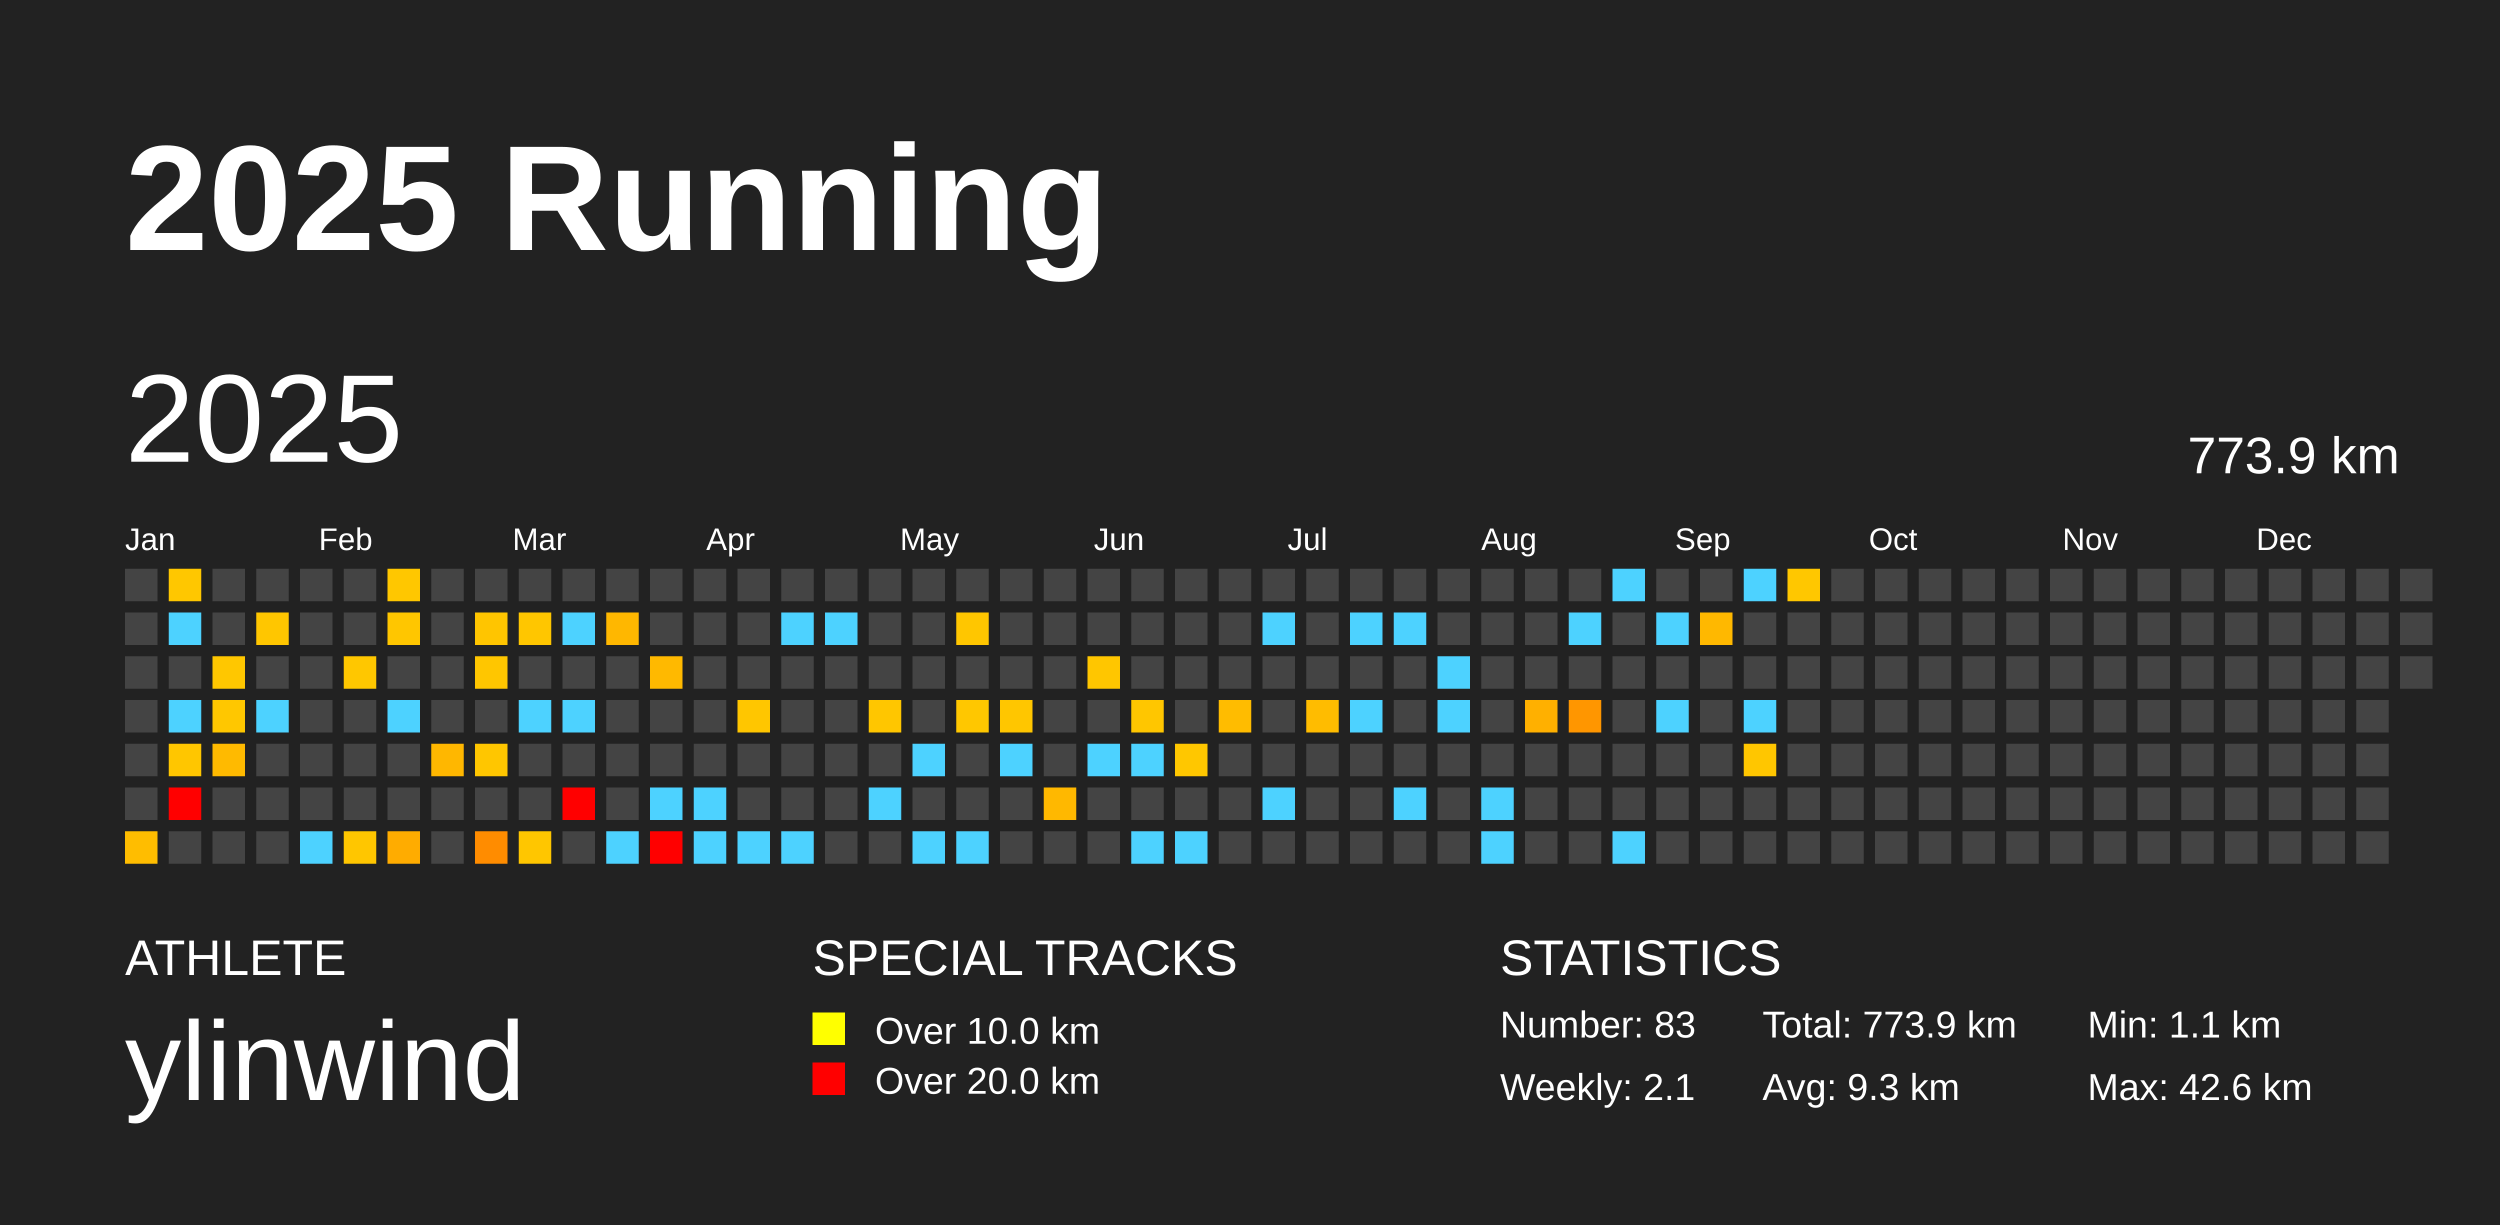
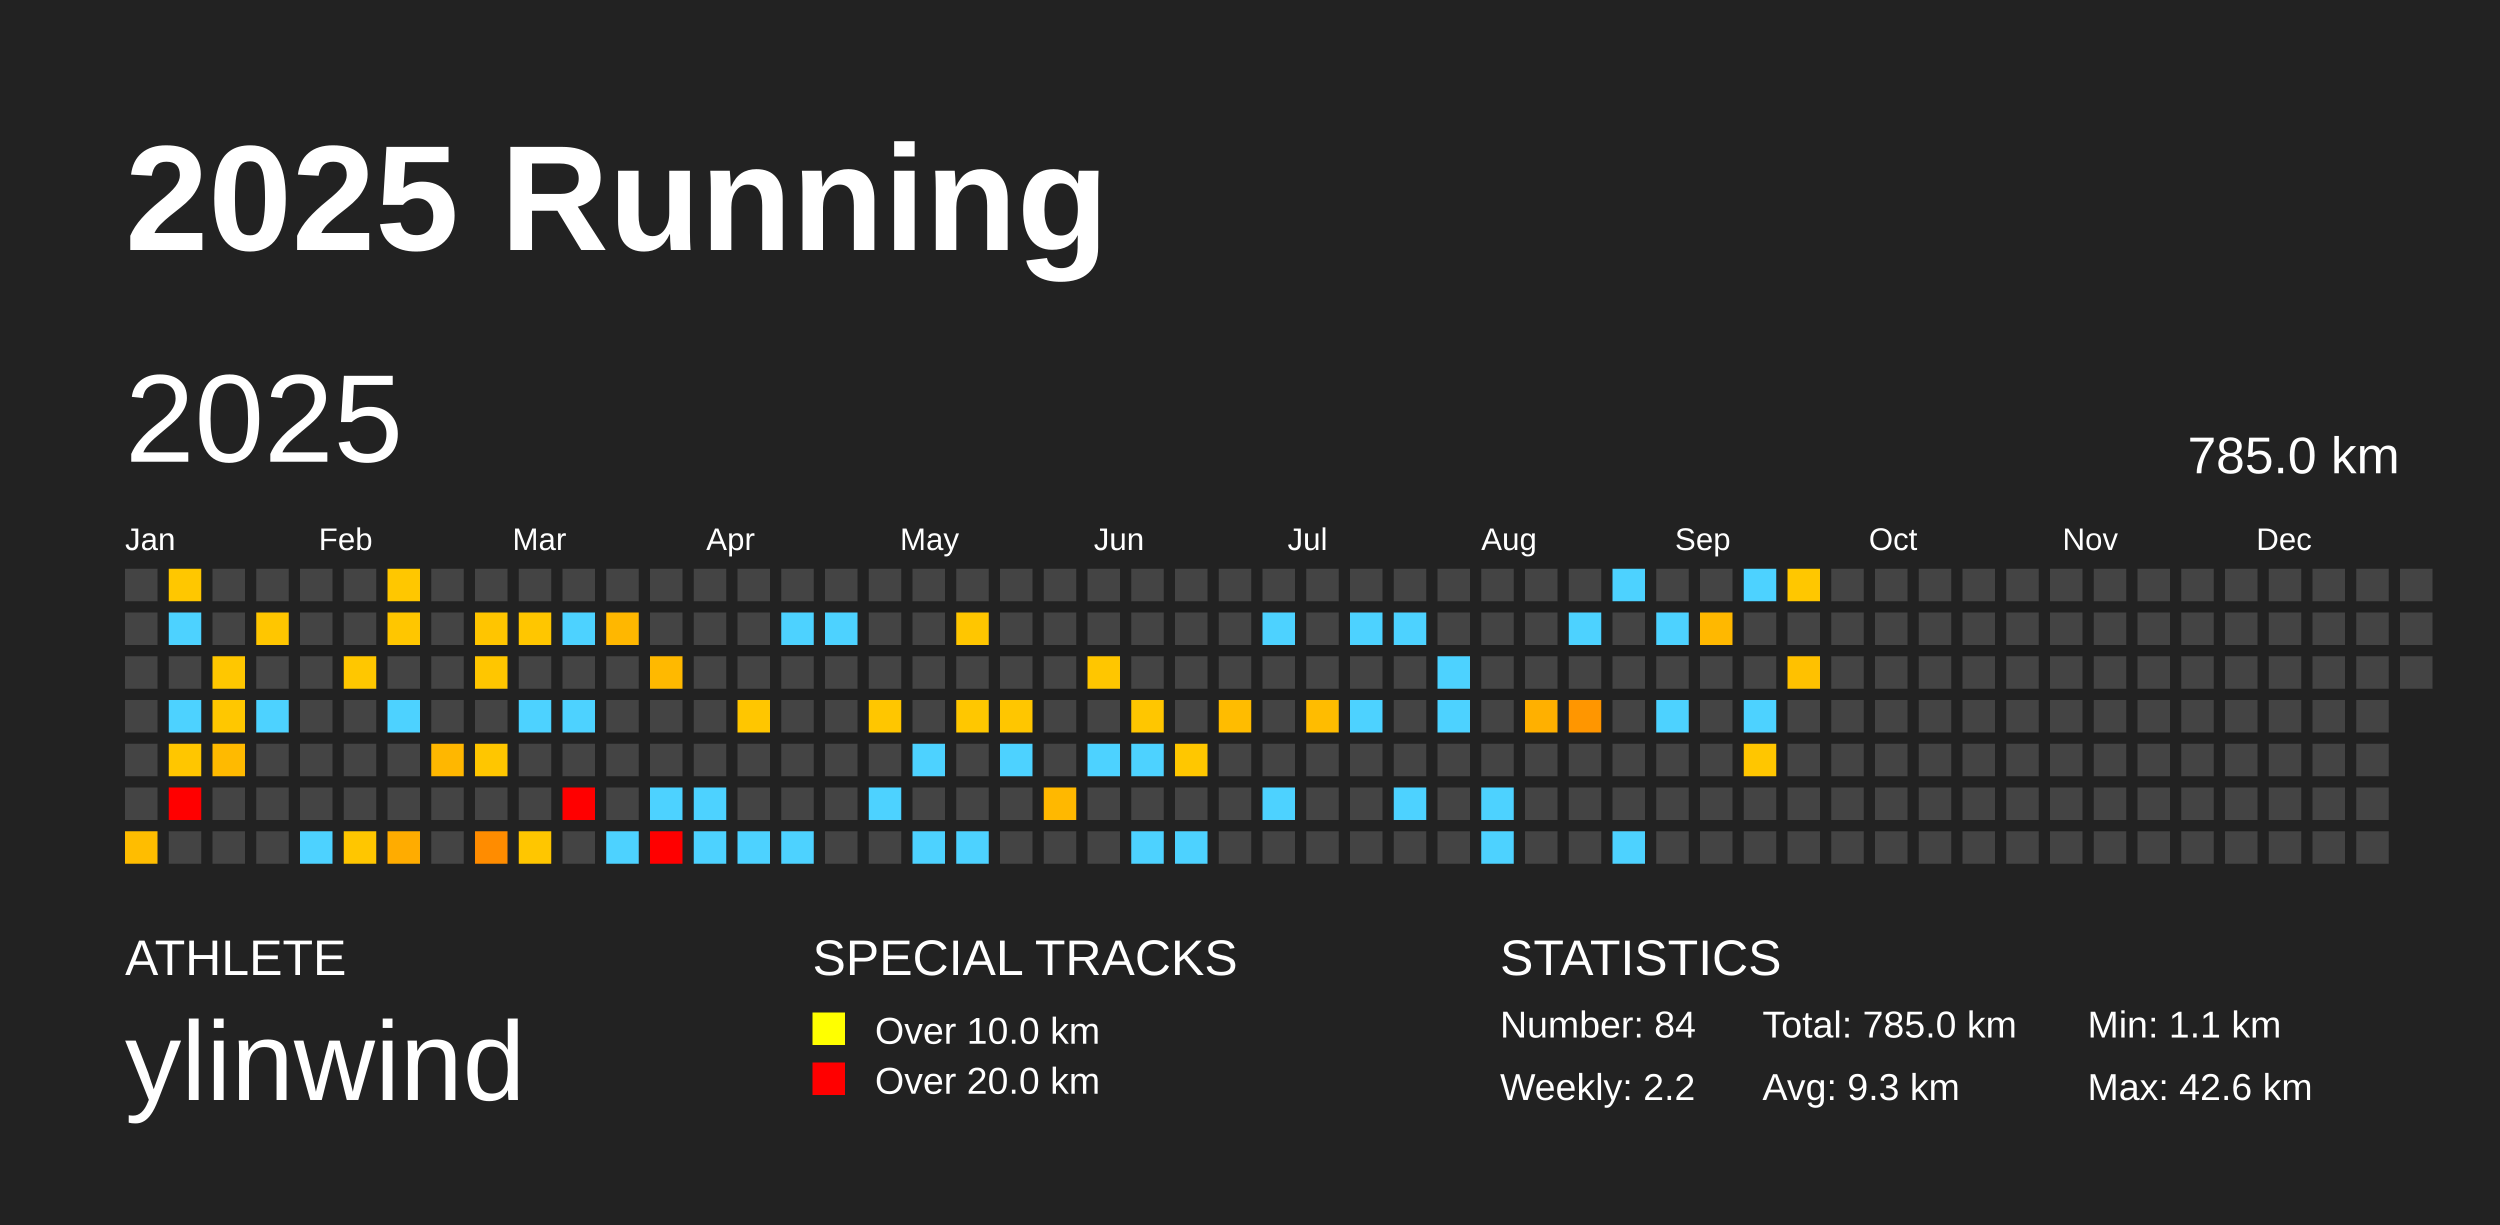
<svg xmlns="http://www.w3.org/2000/svg" baseProfile="full" height="98mm" version="1.1" viewBox="0,0,200,98" width="200mm">
  <defs />
  <rect fill="#222222" height="98" width="200" x="0" y="0" />
  <text fill="#FFFFFF" style="font-size:12px; font-family:Arial; font-weight:bold;" x="10" y="20">2025 Running</text>
  <text fill="#FFFFFF" style="font-size:4px; font-family:Arial" x="10" y="78">ATHLETE</text>
  <text fill="#FFFFFF" style="font-size:9px; font-family:Arial" x="10" y="88">ylinwind</text>
  <text fill="#FFFFFF" style="font-size:4px; font-family:Arial" x="65" y="78">SPECIAL TRACKS</text>
  <rect fill="yellow" height="2.6" width="2.6" x="65" y="81" />
  <text fill="#FFFFFF" style="font-size:3px; font-family:Arial" x="70" y="83.5">Over 10.0 km</text>
  <rect fill="red" height="2.6" width="2.6" x="65" y="85" />
  <text fill="#FFFFFF" style="font-size:3px; font-family:Arial" x="70" y="87.5">Over 20.0 km</text>
  <text fill="#FFFFFF" style="font-size:4px; font-family:Arial" x="120" y="78">STATISTICS</text>
-   <text fill="#FFFFFF" style="font-size:3px; font-family:Arial" x="120" y="83">Number: 83</text>
-   <text fill="#FFFFFF" style="font-size:3px; font-family:Arial" x="120" y="88">Weekly: 2.1</text>
-   <text fill="#FFFFFF" style="font-size:3px; font-family:Arial" x="141" y="83">Total: 773.9 km</text>
+   <text fill="#FFFFFF" style="font-size:3px; font-family:Arial" x="120" y="83">Number: 84</text>
+   <text fill="#FFFFFF" style="font-size:3px; font-family:Arial" x="120" y="88">Weekly: 2.2</text>
+   <text fill="#FFFFFF" style="font-size:3px; font-family:Arial" x="141" y="83">Total: 785.0 km</text>
  <text fill="#FFFFFF" style="font-size:3px; font-family:Arial" x="141" y="88">Avg: 9.3 km</text>
  <text fill="#FFFFFF" style="font-size:3px; font-family:Arial" x="167" y="83">Min: 1.1 km</text>
  <text fill="#FFFFFF" style="font-size:3px; font-family:Arial" x="167" y="88">Max: 42.6 km</text>
  <text dominant-baseline="hanging" fill="#FFFFFF" style="font-size:10.0px; font-family:Arial;" x="10" y="30">2025</text>
-   <text dominant-baseline="hanging" fill="#FFFFFF" style="font-size:4.125px; font-family:Arial;" x="175" y="35">773.9 km</text>
+   <text dominant-baseline="hanging" fill="#FFFFFF" style="font-size:4.125px; font-family:Arial;" x="175" y="35">785.0 km</text>
  <text fill="#FFFFFF" style="font-size:2.5px; font-family:Arial" x="10.0" y="44">Jan</text>
  <text fill="#FFFFFF" style="font-size:2.5px; font-family:Arial" x="25.5" y="44">Feb</text>
  <text fill="#FFFFFF" style="font-size:2.5px; font-family:Arial" x="41.0" y="44">Mar</text>
  <text fill="#FFFFFF" style="font-size:2.5px; font-family:Arial" x="56.5" y="44">Apr</text>
  <text fill="#FFFFFF" style="font-size:2.5px; font-family:Arial" x="72.0" y="44">May</text>
  <text fill="#FFFFFF" style="font-size:2.5px; font-family:Arial" x="87.5" y="44">Jun</text>
  <text fill="#FFFFFF" style="font-size:2.5px; font-family:Arial" x="103.0" y="44">Jul</text>
  <text fill="#FFFFFF" style="font-size:2.5px; font-family:Arial" x="118.5" y="44">Aug</text>
  <text fill="#FFFFFF" style="font-size:2.5px; font-family:Arial" x="134.0" y="44">Sep</text>
  <text fill="#FFFFFF" style="font-size:2.5px; font-family:Arial" x="149.5" y="44">Oct</text>
  <text fill="#FFFFFF" style="font-size:2.5px; font-family:Arial" x="165.0" y="44">Nov</text>
  <text fill="#FFFFFF" style="font-size:2.5px; font-family:Arial" x="180.5" y="44">Dec</text>
  <rect fill="#444444" height="2.6" width="2.6" x="10.0" y="45.5" />
  <rect fill="#444444" height="2.6" width="2.6" x="10.0" y="49.0" />
  <rect fill="#444444" height="2.6" width="2.6" x="10.0" y="52.5" />
  <rect fill="#444444" height="2.6" width="2.6" x="10.0" y="56.0" />
  <rect fill="#444444" height="2.6" width="2.6" x="10.0" y="59.5" />
  <rect fill="#444444" height="2.6" width="2.6" x="10.0" y="63.0" />
  <rect fill="#ffbd00" height="2.6" width="2.6" x="10.0" y="66.5" />
  <rect fill="#ffc700" height="2.6" width="2.6" x="13.5" y="45.5" />
  <rect fill="#4dd2ff" height="2.6" width="2.6" x="13.5" y="49.0" />
  <rect fill="#444444" height="2.6" width="2.6" x="13.5" y="52.5" />
  <rect fill="#4dd2ff" height="2.6" width="2.6" x="13.5" y="56.0" />
  <rect fill="#ffc600" height="2.6" width="2.6" x="13.5" y="59.5" />
  <rect fill="red" height="2.6" width="2.6" x="13.5" y="63.0" />
  <rect fill="#444444" height="2.6" width="2.6" x="13.5" y="66.5" />
  <rect fill="#444444" height="2.6" width="2.6" x="17.0" y="45.5" />
  <rect fill="#444444" height="2.6" width="2.6" x="17.0" y="49.0" />
  <rect fill="#ffc700" height="2.6" width="2.6" x="17.0" y="52.5" />
  <rect fill="#ffc700" height="2.6" width="2.6" x="17.0" y="56.0" />
  <rect fill="#ffba00" height="2.6" width="2.6" x="17.0" y="59.5" />
  <rect fill="#444444" height="2.6" width="2.6" x="17.0" y="63.0" />
  <rect fill="#444444" height="2.6" width="2.6" x="17.0" y="66.5" />
  <rect fill="#444444" height="2.6" width="2.6" x="20.5" y="45.5" />
  <rect fill="#ffc600" height="2.6" width="2.6" x="20.5" y="49.0" />
  <rect fill="#444444" height="2.6" width="2.6" x="20.5" y="52.5" />
  <rect fill="#4dd2ff" height="2.6" width="2.6" x="20.5" y="56.0" />
  <rect fill="#444444" height="2.6" width="2.6" x="20.5" y="59.5" />
  <rect fill="#444444" height="2.6" width="2.6" x="20.5" y="63.0" />
  <rect fill="#444444" height="2.6" width="2.6" x="20.5" y="66.5" />
  <rect fill="#444444" height="2.6" width="2.6" x="24.0" y="45.5" />
  <rect fill="#444444" height="2.6" width="2.6" x="24.0" y="49.0" />
  <rect fill="#444444" height="2.6" width="2.6" x="24.0" y="52.5" />
  <rect fill="#444444" height="2.6" width="2.6" x="24.0" y="56.0" />
  <rect fill="#444444" height="2.6" width="2.6" x="24.0" y="59.5" />
  <rect fill="#444444" height="2.6" width="2.6" x="24.0" y="63.0" />
  <rect fill="#4dd2ff" height="2.6" width="2.6" x="24.0" y="66.5" />
  <rect fill="#444444" height="2.6" width="2.6" x="27.5" y="45.5" />
  <rect fill="#444444" height="2.6" width="2.6" x="27.5" y="49.0" />
  <rect fill="#ffc700" height="2.6" width="2.6" x="27.5" y="52.5" />
  <rect fill="#444444" height="2.6" width="2.6" x="27.5" y="56.0" />
  <rect fill="#444444" height="2.6" width="2.6" x="27.5" y="59.5" />
  <rect fill="#444444" height="2.6" width="2.6" x="27.5" y="63.0" />
  <rect fill="#ffc600" height="2.6" width="2.6" x="27.5" y="66.5" />
  <rect fill="#ffc700" height="2.6" width="2.6" x="31.0" y="45.5" />
  <rect fill="#ffc600" height="2.6" width="2.6" x="31.0" y="49.0" />
  <rect fill="#444444" height="2.6" width="2.6" x="31.0" y="52.5" />
  <rect fill="#4dd2ff" height="2.6" width="2.6" x="31.0" y="56.0" />
  <rect fill="#444444" height="2.6" width="2.6" x="31.0" y="59.5" />
  <rect fill="#444444" height="2.6" width="2.6" x="31.0" y="63.0" />
  <rect fill="#ffac00" height="2.6" width="2.6" x="31.0" y="66.5" />
  <rect fill="#444444" height="2.6" width="2.6" x="34.5" y="45.5" />
  <rect fill="#444444" height="2.6" width="2.6" x="34.5" y="49.0" />
  <rect fill="#444444" height="2.6" width="2.6" x="34.5" y="52.5" />
  <rect fill="#444444" height="2.6" width="2.6" x="34.5" y="56.0" />
  <rect fill="#ffb700" height="2.6" width="2.6" x="34.5" y="59.5" />
  <rect fill="#444444" height="2.6" width="2.6" x="34.5" y="63.0" />
  <rect fill="#444444" height="2.6" width="2.6" x="34.5" y="66.5" />
  <rect fill="#444444" height="2.6" width="2.6" x="38.0" y="45.5" />
  <rect fill="#ffc500" height="2.6" width="2.6" x="38.0" y="49.0" />
  <rect fill="#ffc600" height="2.6" width="2.6" x="38.0" y="52.5" />
  <rect fill="#444444" height="2.6" width="2.6" x="38.0" y="56.0" />
  <rect fill="#ffc600" height="2.6" width="2.6" x="38.0" y="59.5" />
  <rect fill="#444444" height="2.6" width="2.6" x="38.0" y="63.0" />
  <rect fill="#ff8c00" height="2.6" width="2.6" x="38.0" y="66.5" />
  <rect fill="#444444" height="2.6" width="2.6" x="41.5" y="45.5" />
  <rect fill="#ffc600" height="2.6" width="2.6" x="41.5" y="49.0" />
  <rect fill="#444444" height="2.6" width="2.6" x="41.5" y="52.5" />
  <rect fill="#4dd2ff" height="2.6" width="2.6" x="41.5" y="56.0" />
  <rect fill="#444444" height="2.6" width="2.6" x="41.5" y="59.5" />
  <rect fill="#444444" height="2.6" width="2.6" x="41.5" y="63.0" />
  <rect fill="#ffc600" height="2.6" width="2.6" x="41.5" y="66.5" />
  <rect fill="#444444" height="2.6" width="2.6" x="45.0" y="45.5" />
  <rect fill="#4dd2ff" height="2.6" width="2.6" x="45.0" y="49.0" />
  <rect fill="#444444" height="2.6" width="2.6" x="45.0" y="52.5" />
  <rect fill="#4dd2ff" height="2.6" width="2.6" x="45.0" y="56.0" />
  <rect fill="#444444" height="2.6" width="2.6" x="45.0" y="59.5" />
  <rect fill="red" height="2.6" width="2.6" x="45.0" y="63.0" />
  <rect fill="#444444" height="2.6" width="2.6" x="45.0" y="66.5" />
  <rect fill="#444444" height="2.6" width="2.6" x="48.5" y="45.5" />
  <rect fill="#ffb700" height="2.6" width="2.6" x="48.5" y="49.0" />
  <rect fill="#444444" height="2.6" width="2.6" x="48.5" y="52.5" />
  <rect fill="#444444" height="2.6" width="2.6" x="48.5" y="56.0" />
  <rect fill="#444444" height="2.6" width="2.6" x="48.5" y="59.5" />
  <rect fill="#444444" height="2.6" width="2.6" x="48.5" y="63.0" />
  <rect fill="#4dd2ff" height="2.6" width="2.6" x="48.5" y="66.5" />
  <rect fill="#444444" height="2.6" width="2.6" x="52.0" y="45.5" />
  <rect fill="#444444" height="2.6" width="2.6" x="52.0" y="49.0" />
  <rect fill="#ffb900" height="2.6" width="2.6" x="52.0" y="52.5" />
  <rect fill="#444444" height="2.6" width="2.6" x="52.0" y="56.0" />
  <rect fill="#444444" height="2.6" width="2.6" x="52.0" y="59.5" />
  <rect fill="#4dd2ff" height="2.6" width="2.6" x="52.0" y="63.0" />
  <rect fill="red" height="2.6" width="2.6" x="52.0" y="66.5" />
  <rect fill="#444444" height="2.6" width="2.6" x="55.5" y="45.5" />
  <rect fill="#444444" height="2.6" width="2.6" x="55.5" y="49.0" />
  <rect fill="#444444" height="2.6" width="2.6" x="55.5" y="52.5" />
  <rect fill="#444444" height="2.6" width="2.6" x="55.5" y="56.0" />
  <rect fill="#444444" height="2.6" width="2.6" x="55.5" y="59.5" />
  <rect fill="#4dd2ff" height="2.6" width="2.6" x="55.5" y="63.0" />
  <rect fill="#4dd2ff" height="2.6" width="2.6" x="55.5" y="66.5" />
  <rect fill="#444444" height="2.6" width="2.6" x="59.0" y="45.5" />
  <rect fill="#444444" height="2.6" width="2.6" x="59.0" y="49.0" />
  <rect fill="#444444" height="2.6" width="2.6" x="59.0" y="52.5" />
  <rect fill="#ffc600" height="2.6" width="2.6" x="59.0" y="56.0" />
  <rect fill="#444444" height="2.6" width="2.6" x="59.0" y="59.5" />
  <rect fill="#444444" height="2.6" width="2.6" x="59.0" y="63.0" />
  <rect fill="#4dd2ff" height="2.6" width="2.6" x="59.0" y="66.5" />
  <rect fill="#444444" height="2.6" width="2.6" x="62.5" y="45.5" />
  <rect fill="#4dd2ff" height="2.6" width="2.6" x="62.5" y="49.0" />
  <rect fill="#444444" height="2.6" width="2.6" x="62.5" y="52.5" />
  <rect fill="#444444" height="2.6" width="2.6" x="62.5" y="56.0" />
  <rect fill="#444444" height="2.6" width="2.6" x="62.5" y="59.5" />
  <rect fill="#444444" height="2.6" width="2.6" x="62.5" y="63.0" />
  <rect fill="#4dd2ff" height="2.6" width="2.6" x="62.5" y="66.5" />
  <rect fill="#444444" height="2.6" width="2.6" x="66.0" y="45.5" />
  <rect fill="#4dd2ff" height="2.6" width="2.6" x="66.0" y="49.0" />
  <rect fill="#444444" height="2.6" width="2.6" x="66.0" y="52.5" />
  <rect fill="#444444" height="2.6" width="2.6" x="66.0" y="56.0" />
  <rect fill="#444444" height="2.6" width="2.6" x="66.0" y="59.5" />
  <rect fill="#444444" height="2.6" width="2.6" x="66.0" y="63.0" />
  <rect fill="#444444" height="2.6" width="2.6" x="66.0" y="66.5" />
  <rect fill="#444444" height="2.6" width="2.6" x="69.5" y="45.5" />
  <rect fill="#444444" height="2.6" width="2.6" x="69.5" y="49.0" />
  <rect fill="#444444" height="2.6" width="2.6" x="69.5" y="52.5" />
  <rect fill="#ffc600" height="2.6" width="2.6" x="69.5" y="56.0" />
  <rect fill="#444444" height="2.6" width="2.6" x="69.5" y="59.5" />
  <rect fill="#4dd2ff" height="2.6" width="2.6" x="69.5" y="63.0" />
  <rect fill="#444444" height="2.6" width="2.6" x="69.5" y="66.5" />
  <rect fill="#444444" height="2.6" width="2.6" x="73.0" y="45.5" />
  <rect fill="#444444" height="2.6" width="2.6" x="73.0" y="49.0" />
  <rect fill="#444444" height="2.6" width="2.6" x="73.0" y="52.5" />
  <rect fill="#444444" height="2.6" width="2.6" x="73.0" y="56.0" />
  <rect fill="#4dd2ff" height="2.6" width="2.6" x="73.0" y="59.5" />
  <rect fill="#444444" height="2.6" width="2.6" x="73.0" y="63.0" />
  <rect fill="#4dd2ff" height="2.6" width="2.6" x="73.0" y="66.5" />
  <rect fill="#444444" height="2.6" width="2.6" x="76.5" y="45.5" />
  <rect fill="#ffc600" height="2.6" width="2.6" x="76.5" y="49.0" />
  <rect fill="#444444" height="2.6" width="2.6" x="76.5" y="52.5" />
  <rect fill="#ffc700" height="2.6" width="2.6" x="76.5" y="56.0" />
  <rect fill="#444444" height="2.6" width="2.6" x="76.5" y="59.5" />
  <rect fill="#444444" height="2.6" width="2.6" x="76.5" y="63.0" />
  <rect fill="#4dd2ff" height="2.6" width="2.6" x="76.5" y="66.5" />
  <rect fill="#444444" height="2.6" width="2.6" x="80.0" y="45.5" />
  <rect fill="#444444" height="2.6" width="2.6" x="80.0" y="49.0" />
  <rect fill="#444444" height="2.6" width="2.6" x="80.0" y="52.5" />
  <rect fill="#ffc600" height="2.6" width="2.6" x="80.0" y="56.0" />
  <rect fill="#4dd2ff" height="2.6" width="2.6" x="80.0" y="59.5" />
  <rect fill="#444444" height="2.6" width="2.6" x="80.0" y="63.0" />
  <rect fill="#444444" height="2.6" width="2.6" x="80.0" y="66.5" />
  <rect fill="#444444" height="2.6" width="2.6" x="83.5" y="45.5" />
  <rect fill="#444444" height="2.6" width="2.6" x="83.5" y="49.0" />
  <rect fill="#444444" height="2.6" width="2.6" x="83.5" y="52.5" />
  <rect fill="#444444" height="2.6" width="2.6" x="83.5" y="56.0" />
  <rect fill="#444444" height="2.6" width="2.6" x="83.5" y="59.5" />
  <rect fill="#ffb800" height="2.6" width="2.6" x="83.5" y="63.0" />
  <rect fill="#444444" height="2.6" width="2.6" x="83.5" y="66.5" />
  <rect fill="#444444" height="2.6" width="2.6" x="87.0" y="45.5" />
  <rect fill="#444444" height="2.6" width="2.6" x="87.0" y="49.0" />
  <rect fill="#ffc600" height="2.6" width="2.6" x="87.0" y="52.5" />
  <rect fill="#444444" height="2.6" width="2.6" x="87.0" y="56.0" />
  <rect fill="#4dd2ff" height="2.6" width="2.6" x="87.0" y="59.5" />
  <rect fill="#444444" height="2.6" width="2.6" x="87.0" y="63.0" />
  <rect fill="#444444" height="2.6" width="2.6" x="87.0" y="66.5" />
  <rect fill="#444444" height="2.6" width="2.6" x="90.5" y="45.5" />
  <rect fill="#444444" height="2.6" width="2.6" x="90.5" y="49.0" />
  <rect fill="#444444" height="2.6" width="2.6" x="90.5" y="52.5" />
  <rect fill="#ffc600" height="2.6" width="2.6" x="90.5" y="56.0" />
  <rect fill="#4dd2ff" height="2.6" width="2.6" x="90.5" y="59.5" />
  <rect fill="#444444" height="2.6" width="2.6" x="90.5" y="63.0" />
  <rect fill="#4dd2ff" height="2.6" width="2.6" x="90.5" y="66.5" />
  <rect fill="#444444" height="2.6" width="2.6" x="94.0" y="45.5" />
  <rect fill="#444444" height="2.6" width="2.6" x="94.0" y="49.0" />
  <rect fill="#444444" height="2.6" width="2.6" x="94.0" y="52.5" />
  <rect fill="#444444" height="2.6" width="2.6" x="94.0" y="56.0" />
  <rect fill="#ffc700" height="2.6" width="2.6" x="94.0" y="59.5" />
  <rect fill="#444444" height="2.6" width="2.6" x="94.0" y="63.0" />
  <rect fill="#4dd2ff" height="2.6" width="2.6" x="94.0" y="66.5" />
  <rect fill="#444444" height="2.6" width="2.6" x="97.5" y="45.5" />
  <rect fill="#444444" height="2.6" width="2.6" x="97.5" y="49.0" />
  <rect fill="#444444" height="2.6" width="2.6" x="97.5" y="52.5" />
  <rect fill="#ffbc00" height="2.6" width="2.6" x="97.5" y="56.0" />
  <rect fill="#444444" height="2.6" width="2.6" x="97.5" y="59.5" />
  <rect fill="#444444" height="2.6" width="2.6" x="97.5" y="63.0" />
  <rect fill="#444444" height="2.6" width="2.6" x="97.5" y="66.5" />
  <rect fill="#444444" height="2.6" width="2.6" x="101.0" y="45.5" />
  <rect fill="#4dd2ff" height="2.6" width="2.6" x="101.0" y="49.0" />
  <rect fill="#444444" height="2.6" width="2.6" x="101.0" y="52.5" />
  <rect fill="#444444" height="2.6" width="2.6" x="101.0" y="56.0" />
  <rect fill="#444444" height="2.6" width="2.6" x="101.0" y="59.5" />
  <rect fill="#4dd2ff" height="2.6" width="2.6" x="101.0" y="63.0" />
  <rect fill="#444444" height="2.6" width="2.6" x="101.0" y="66.5" />
  <rect fill="#444444" height="2.6" width="2.6" x="104.5" y="45.5" />
  <rect fill="#444444" height="2.6" width="2.6" x="104.5" y="49.0" />
  <rect fill="#444444" height="2.6" width="2.6" x="104.5" y="52.5" />
  <rect fill="#ffbc00" height="2.6" width="2.6" x="104.5" y="56.0" />
  <rect fill="#444444" height="2.6" width="2.6" x="104.5" y="59.5" />
  <rect fill="#444444" height="2.6" width="2.6" x="104.5" y="63.0" />
  <rect fill="#444444" height="2.6" width="2.6" x="104.5" y="66.5" />
  <rect fill="#444444" height="2.6" width="2.6" x="108.0" y="45.5" />
  <rect fill="#4dd2ff" height="2.6" width="2.6" x="108.0" y="49.0" />
  <rect fill="#444444" height="2.6" width="2.6" x="108.0" y="52.5" />
  <rect fill="#4dd2ff" height="2.6" width="2.6" x="108.0" y="56.0" />
  <rect fill="#444444" height="2.6" width="2.6" x="108.0" y="59.5" />
  <rect fill="#444444" height="2.6" width="2.6" x="108.0" y="63.0" />
  <rect fill="#444444" height="2.6" width="2.6" x="108.0" y="66.5" />
  <rect fill="#444444" height="2.6" width="2.6" x="111.5" y="45.5" />
  <rect fill="#4dd2ff" height="2.6" width="2.6" x="111.5" y="49.0" />
  <rect fill="#444444" height="2.6" width="2.6" x="111.5" y="52.5" />
  <rect fill="#444444" height="2.6" width="2.6" x="111.5" y="56.0" />
  <rect fill="#444444" height="2.6" width="2.6" x="111.5" y="59.5" />
  <rect fill="#4dd2ff" height="2.6" width="2.6" x="111.5" y="63.0" />
  <rect fill="#444444" height="2.6" width="2.6" x="111.5" y="66.5" />
  <rect fill="#444444" height="2.6" width="2.6" x="115.0" y="45.5" />
  <rect fill="#444444" height="2.6" width="2.6" x="115.0" y="49.0" />
  <rect fill="#4dd2ff" height="2.6" width="2.6" x="115.0" y="52.5" />
  <rect fill="#4dd2ff" height="2.6" width="2.6" x="115.0" y="56.0" />
  <rect fill="#444444" height="2.6" width="2.6" x="115.0" y="59.5" />
  <rect fill="#444444" height="2.6" width="2.6" x="115.0" y="63.0" />
  <rect fill="#444444" height="2.6" width="2.6" x="115.0" y="66.5" />
  <rect fill="#444444" height="2.6" width="2.6" x="118.5" y="45.5" />
  <rect fill="#444444" height="2.6" width="2.6" x="118.5" y="49.0" />
  <rect fill="#444444" height="2.6" width="2.6" x="118.5" y="52.5" />
  <rect fill="#444444" height="2.6" width="2.6" x="118.5" y="56.0" />
  <rect fill="#444444" height="2.6" width="2.6" x="118.5" y="59.5" />
  <rect fill="#4dd2ff" height="2.6" width="2.6" x="118.5" y="63.0" />
  <rect fill="#4dd2ff" height="2.6" width="2.6" x="118.5" y="66.5" />
  <rect fill="#444444" height="2.6" width="2.6" x="122.0" y="45.5" />
  <rect fill="#444444" height="2.6" width="2.6" x="122.0" y="49.0" />
  <rect fill="#444444" height="2.6" width="2.6" x="122.0" y="52.5" />
  <rect fill="#ffb000" height="2.6" width="2.6" x="122.0" y="56.0" />
  <rect fill="#444444" height="2.6" width="2.6" x="122.0" y="59.5" />
  <rect fill="#444444" height="2.6" width="2.6" x="122.0" y="63.0" />
  <rect fill="#444444" height="2.6" width="2.6" x="122.0" y="66.5" />
  <rect fill="#444444" height="2.6" width="2.6" x="125.5" y="45.5" />
  <rect fill="#4dd2ff" height="2.6" width="2.6" x="125.5" y="49.0" />
  <rect fill="#444444" height="2.6" width="2.6" x="125.5" y="52.5" />
  <rect fill="#ff9600" height="2.6" width="2.6" x="125.5" y="56.0" />
  <rect fill="#444444" height="2.6" width="2.6" x="125.5" y="59.5" />
  <rect fill="#444444" height="2.6" width="2.6" x="125.5" y="63.0" />
  <rect fill="#444444" height="2.6" width="2.6" x="125.5" y="66.5" />
  <rect fill="#4dd2ff" height="2.6" width="2.6" x="129.0" y="45.5" />
  <rect fill="#444444" height="2.6" width="2.6" x="129.0" y="49.0" />
  <rect fill="#444444" height="2.6" width="2.6" x="129.0" y="52.5" />
  <rect fill="#444444" height="2.6" width="2.6" x="129.0" y="56.0" />
  <rect fill="#444444" height="2.6" width="2.6" x="129.0" y="59.5" />
  <rect fill="#444444" height="2.6" width="2.6" x="129.0" y="63.0" />
  <rect fill="#4dd2ff" height="2.6" width="2.6" x="129.0" y="66.5" />
  <rect fill="#444444" height="2.6" width="2.6" x="132.5" y="45.5" />
  <rect fill="#4dd2ff" height="2.6" width="2.6" x="132.5" y="49.0" />
  <rect fill="#444444" height="2.6" width="2.6" x="132.5" y="52.5" />
  <rect fill="#4dd2ff" height="2.6" width="2.6" x="132.5" y="56.0" />
  <rect fill="#444444" height="2.6" width="2.6" x="132.5" y="59.5" />
  <rect fill="#444444" height="2.6" width="2.6" x="132.5" y="63.0" />
  <rect fill="#444444" height="2.6" width="2.6" x="132.5" y="66.5" />
  <rect fill="#444444" height="2.6" width="2.6" x="136.0" y="45.5" />
  <rect fill="#ffb800" height="2.6" width="2.6" x="136.0" y="49.0" />
  <rect fill="#444444" height="2.6" width="2.6" x="136.0" y="52.5" />
  <rect fill="#444444" height="2.6" width="2.6" x="136.0" y="56.0" />
  <rect fill="#444444" height="2.6" width="2.6" x="136.0" y="59.5" />
  <rect fill="#444444" height="2.6" width="2.6" x="136.0" y="63.0" />
  <rect fill="#444444" height="2.6" width="2.6" x="136.0" y="66.5" />
  <rect fill="#4dd2ff" height="2.6" width="2.6" x="139.5" y="45.5" />
  <rect fill="#444444" height="2.6" width="2.6" x="139.5" y="49.0" />
  <rect fill="#444444" height="2.6" width="2.6" x="139.5" y="52.5" />
  <rect fill="#4dd2ff" height="2.6" width="2.6" x="139.5" y="56.0" />
  <rect fill="#ffc600" height="2.6" width="2.6" x="139.5" y="59.5" />
  <rect fill="#444444" height="2.6" width="2.6" x="139.5" y="63.0" />
  <rect fill="#444444" height="2.6" width="2.6" x="139.5" y="66.5" />
  <rect fill="#ffc700" height="2.6" width="2.6" x="143.0" y="45.5" />
  <rect fill="#444444" height="2.6" width="2.6" x="143.0" y="49.0" />
-   <rect fill="#444444" height="2.6" width="2.6" x="143.0" y="52.5" />
+   <rect fill="#ffc100" height="2.6" width="2.6" x="143.0" y="52.5" />
  <rect fill="#444444" height="2.6" width="2.6" x="143.0" y="56.0" />
  <rect fill="#444444" height="2.6" width="2.6" x="143.0" y="59.5" />
  <rect fill="#444444" height="2.6" width="2.6" x="143.0" y="63.0" />
  <rect fill="#444444" height="2.6" width="2.6" x="143.0" y="66.5" />
  <rect fill="#444444" height="2.6" width="2.6" x="146.5" y="45.5" />
  <rect fill="#444444" height="2.6" width="2.6" x="146.5" y="49.0" />
  <rect fill="#444444" height="2.6" width="2.6" x="146.5" y="52.5" />
  <rect fill="#444444" height="2.6" width="2.6" x="146.5" y="56.0" />
  <rect fill="#444444" height="2.6" width="2.6" x="146.5" y="59.5" />
  <rect fill="#444444" height="2.6" width="2.6" x="146.5" y="63.0" />
  <rect fill="#444444" height="2.6" width="2.6" x="146.5" y="66.5" />
  <rect fill="#444444" height="2.6" width="2.6" x="150.0" y="45.5" />
  <rect fill="#444444" height="2.6" width="2.6" x="150.0" y="49.0" />
  <rect fill="#444444" height="2.6" width="2.6" x="150.0" y="52.5" />
  <rect fill="#444444" height="2.6" width="2.6" x="150.0" y="56.0" />
  <rect fill="#444444" height="2.6" width="2.6" x="150.0" y="59.5" />
  <rect fill="#444444" height="2.6" width="2.6" x="150.0" y="63.0" />
  <rect fill="#444444" height="2.6" width="2.6" x="150.0" y="66.5" />
  <rect fill="#444444" height="2.6" width="2.6" x="153.5" y="45.5" />
  <rect fill="#444444" height="2.6" width="2.6" x="153.5" y="49.0" />
  <rect fill="#444444" height="2.6" width="2.6" x="153.5" y="52.5" />
  <rect fill="#444444" height="2.6" width="2.6" x="153.5" y="56.0" />
  <rect fill="#444444" height="2.6" width="2.6" x="153.5" y="59.5" />
  <rect fill="#444444" height="2.6" width="2.6" x="153.5" y="63.0" />
  <rect fill="#444444" height="2.6" width="2.6" x="153.5" y="66.5" />
  <rect fill="#444444" height="2.6" width="2.6" x="157.0" y="45.5" />
  <rect fill="#444444" height="2.6" width="2.6" x="157.0" y="49.0" />
  <rect fill="#444444" height="2.6" width="2.6" x="157.0" y="52.5" />
  <rect fill="#444444" height="2.6" width="2.6" x="157.0" y="56.0" />
  <rect fill="#444444" height="2.6" width="2.6" x="157.0" y="59.5" />
  <rect fill="#444444" height="2.6" width="2.6" x="157.0" y="63.0" />
  <rect fill="#444444" height="2.6" width="2.6" x="157.0" y="66.5" />
  <rect fill="#444444" height="2.6" width="2.6" x="160.5" y="45.5" />
  <rect fill="#444444" height="2.6" width="2.6" x="160.5" y="49.0" />
  <rect fill="#444444" height="2.6" width="2.6" x="160.5" y="52.5" />
  <rect fill="#444444" height="2.6" width="2.6" x="160.5" y="56.0" />
  <rect fill="#444444" height="2.6" width="2.6" x="160.5" y="59.5" />
  <rect fill="#444444" height="2.6" width="2.6" x="160.5" y="63.0" />
  <rect fill="#444444" height="2.6" width="2.6" x="160.5" y="66.5" />
  <rect fill="#444444" height="2.6" width="2.6" x="164.0" y="45.5" />
  <rect fill="#444444" height="2.6" width="2.6" x="164.0" y="49.0" />
  <rect fill="#444444" height="2.6" width="2.6" x="164.0" y="52.5" />
  <rect fill="#444444" height="2.6" width="2.6" x="164.0" y="56.0" />
  <rect fill="#444444" height="2.6" width="2.6" x="164.0" y="59.5" />
  <rect fill="#444444" height="2.6" width="2.6" x="164.0" y="63.0" />
  <rect fill="#444444" height="2.6" width="2.6" x="164.0" y="66.5" />
  <rect fill="#444444" height="2.6" width="2.6" x="167.5" y="45.5" />
  <rect fill="#444444" height="2.6" width="2.6" x="167.5" y="49.0" />
  <rect fill="#444444" height="2.6" width="2.6" x="167.5" y="52.5" />
  <rect fill="#444444" height="2.6" width="2.6" x="167.5" y="56.0" />
  <rect fill="#444444" height="2.6" width="2.6" x="167.5" y="59.5" />
  <rect fill="#444444" height="2.6" width="2.6" x="167.5" y="63.0" />
  <rect fill="#444444" height="2.6" width="2.6" x="167.5" y="66.5" />
  <rect fill="#444444" height="2.6" width="2.6" x="171.0" y="45.5" />
  <rect fill="#444444" height="2.6" width="2.6" x="171.0" y="49.0" />
  <rect fill="#444444" height="2.6" width="2.6" x="171.0" y="52.5" />
  <rect fill="#444444" height="2.6" width="2.6" x="171.0" y="56.0" />
  <rect fill="#444444" height="2.6" width="2.6" x="171.0" y="59.5" />
  <rect fill="#444444" height="2.6" width="2.6" x="171.0" y="63.0" />
  <rect fill="#444444" height="2.6" width="2.6" x="171.0" y="66.5" />
  <rect fill="#444444" height="2.6" width="2.6" x="174.5" y="45.5" />
  <rect fill="#444444" height="2.6" width="2.6" x="174.5" y="49.0" />
  <rect fill="#444444" height="2.6" width="2.6" x="174.5" y="52.5" />
  <rect fill="#444444" height="2.6" width="2.6" x="174.5" y="56.0" />
  <rect fill="#444444" height="2.6" width="2.6" x="174.5" y="59.5" />
  <rect fill="#444444" height="2.6" width="2.6" x="174.5" y="63.0" />
  <rect fill="#444444" height="2.6" width="2.6" x="174.5" y="66.5" />
  <rect fill="#444444" height="2.6" width="2.6" x="178.0" y="45.5" />
  <rect fill="#444444" height="2.6" width="2.6" x="178.0" y="49.0" />
  <rect fill="#444444" height="2.6" width="2.6" x="178.0" y="52.5" />
  <rect fill="#444444" height="2.6" width="2.6" x="178.0" y="56.0" />
  <rect fill="#444444" height="2.6" width="2.6" x="178.0" y="59.5" />
  <rect fill="#444444" height="2.6" width="2.6" x="178.0" y="63.0" />
  <rect fill="#444444" height="2.6" width="2.6" x="178.0" y="66.5" />
  <rect fill="#444444" height="2.6" width="2.6" x="181.5" y="45.5" />
  <rect fill="#444444" height="2.6" width="2.6" x="181.5" y="49.0" />
  <rect fill="#444444" height="2.6" width="2.6" x="181.5" y="52.5" />
  <rect fill="#444444" height="2.6" width="2.6" x="181.5" y="56.0" />
  <rect fill="#444444" height="2.6" width="2.6" x="181.5" y="59.5" />
  <rect fill="#444444" height="2.6" width="2.6" x="181.5" y="63.0" />
  <rect fill="#444444" height="2.6" width="2.6" x="181.5" y="66.5" />
  <rect fill="#444444" height="2.6" width="2.6" x="185.0" y="45.5" />
  <rect fill="#444444" height="2.6" width="2.6" x="185.0" y="49.0" />
  <rect fill="#444444" height="2.6" width="2.6" x="185.0" y="52.5" />
  <rect fill="#444444" height="2.6" width="2.6" x="185.0" y="56.0" />
  <rect fill="#444444" height="2.6" width="2.6" x="185.0" y="59.5" />
  <rect fill="#444444" height="2.6" width="2.6" x="185.0" y="63.0" />
  <rect fill="#444444" height="2.6" width="2.6" x="185.0" y="66.5" />
  <rect fill="#444444" height="2.6" width="2.6" x="188.5" y="45.5" />
  <rect fill="#444444" height="2.6" width="2.6" x="188.5" y="49.0" />
  <rect fill="#444444" height="2.6" width="2.6" x="188.5" y="52.5" />
  <rect fill="#444444" height="2.6" width="2.6" x="188.5" y="56.0" />
  <rect fill="#444444" height="2.6" width="2.6" x="188.5" y="59.5" />
  <rect fill="#444444" height="2.6" width="2.6" x="188.5" y="63.0" />
  <rect fill="#444444" height="2.6" width="2.6" x="188.5" y="66.5" />
  <rect fill="#444444" height="2.6" width="2.6" x="192.0" y="45.5" />
  <rect fill="#444444" height="2.6" width="2.6" x="192.0" y="49.0" />
  <rect fill="#444444" height="2.6" width="2.6" x="192.0" y="52.5" />
</svg>
